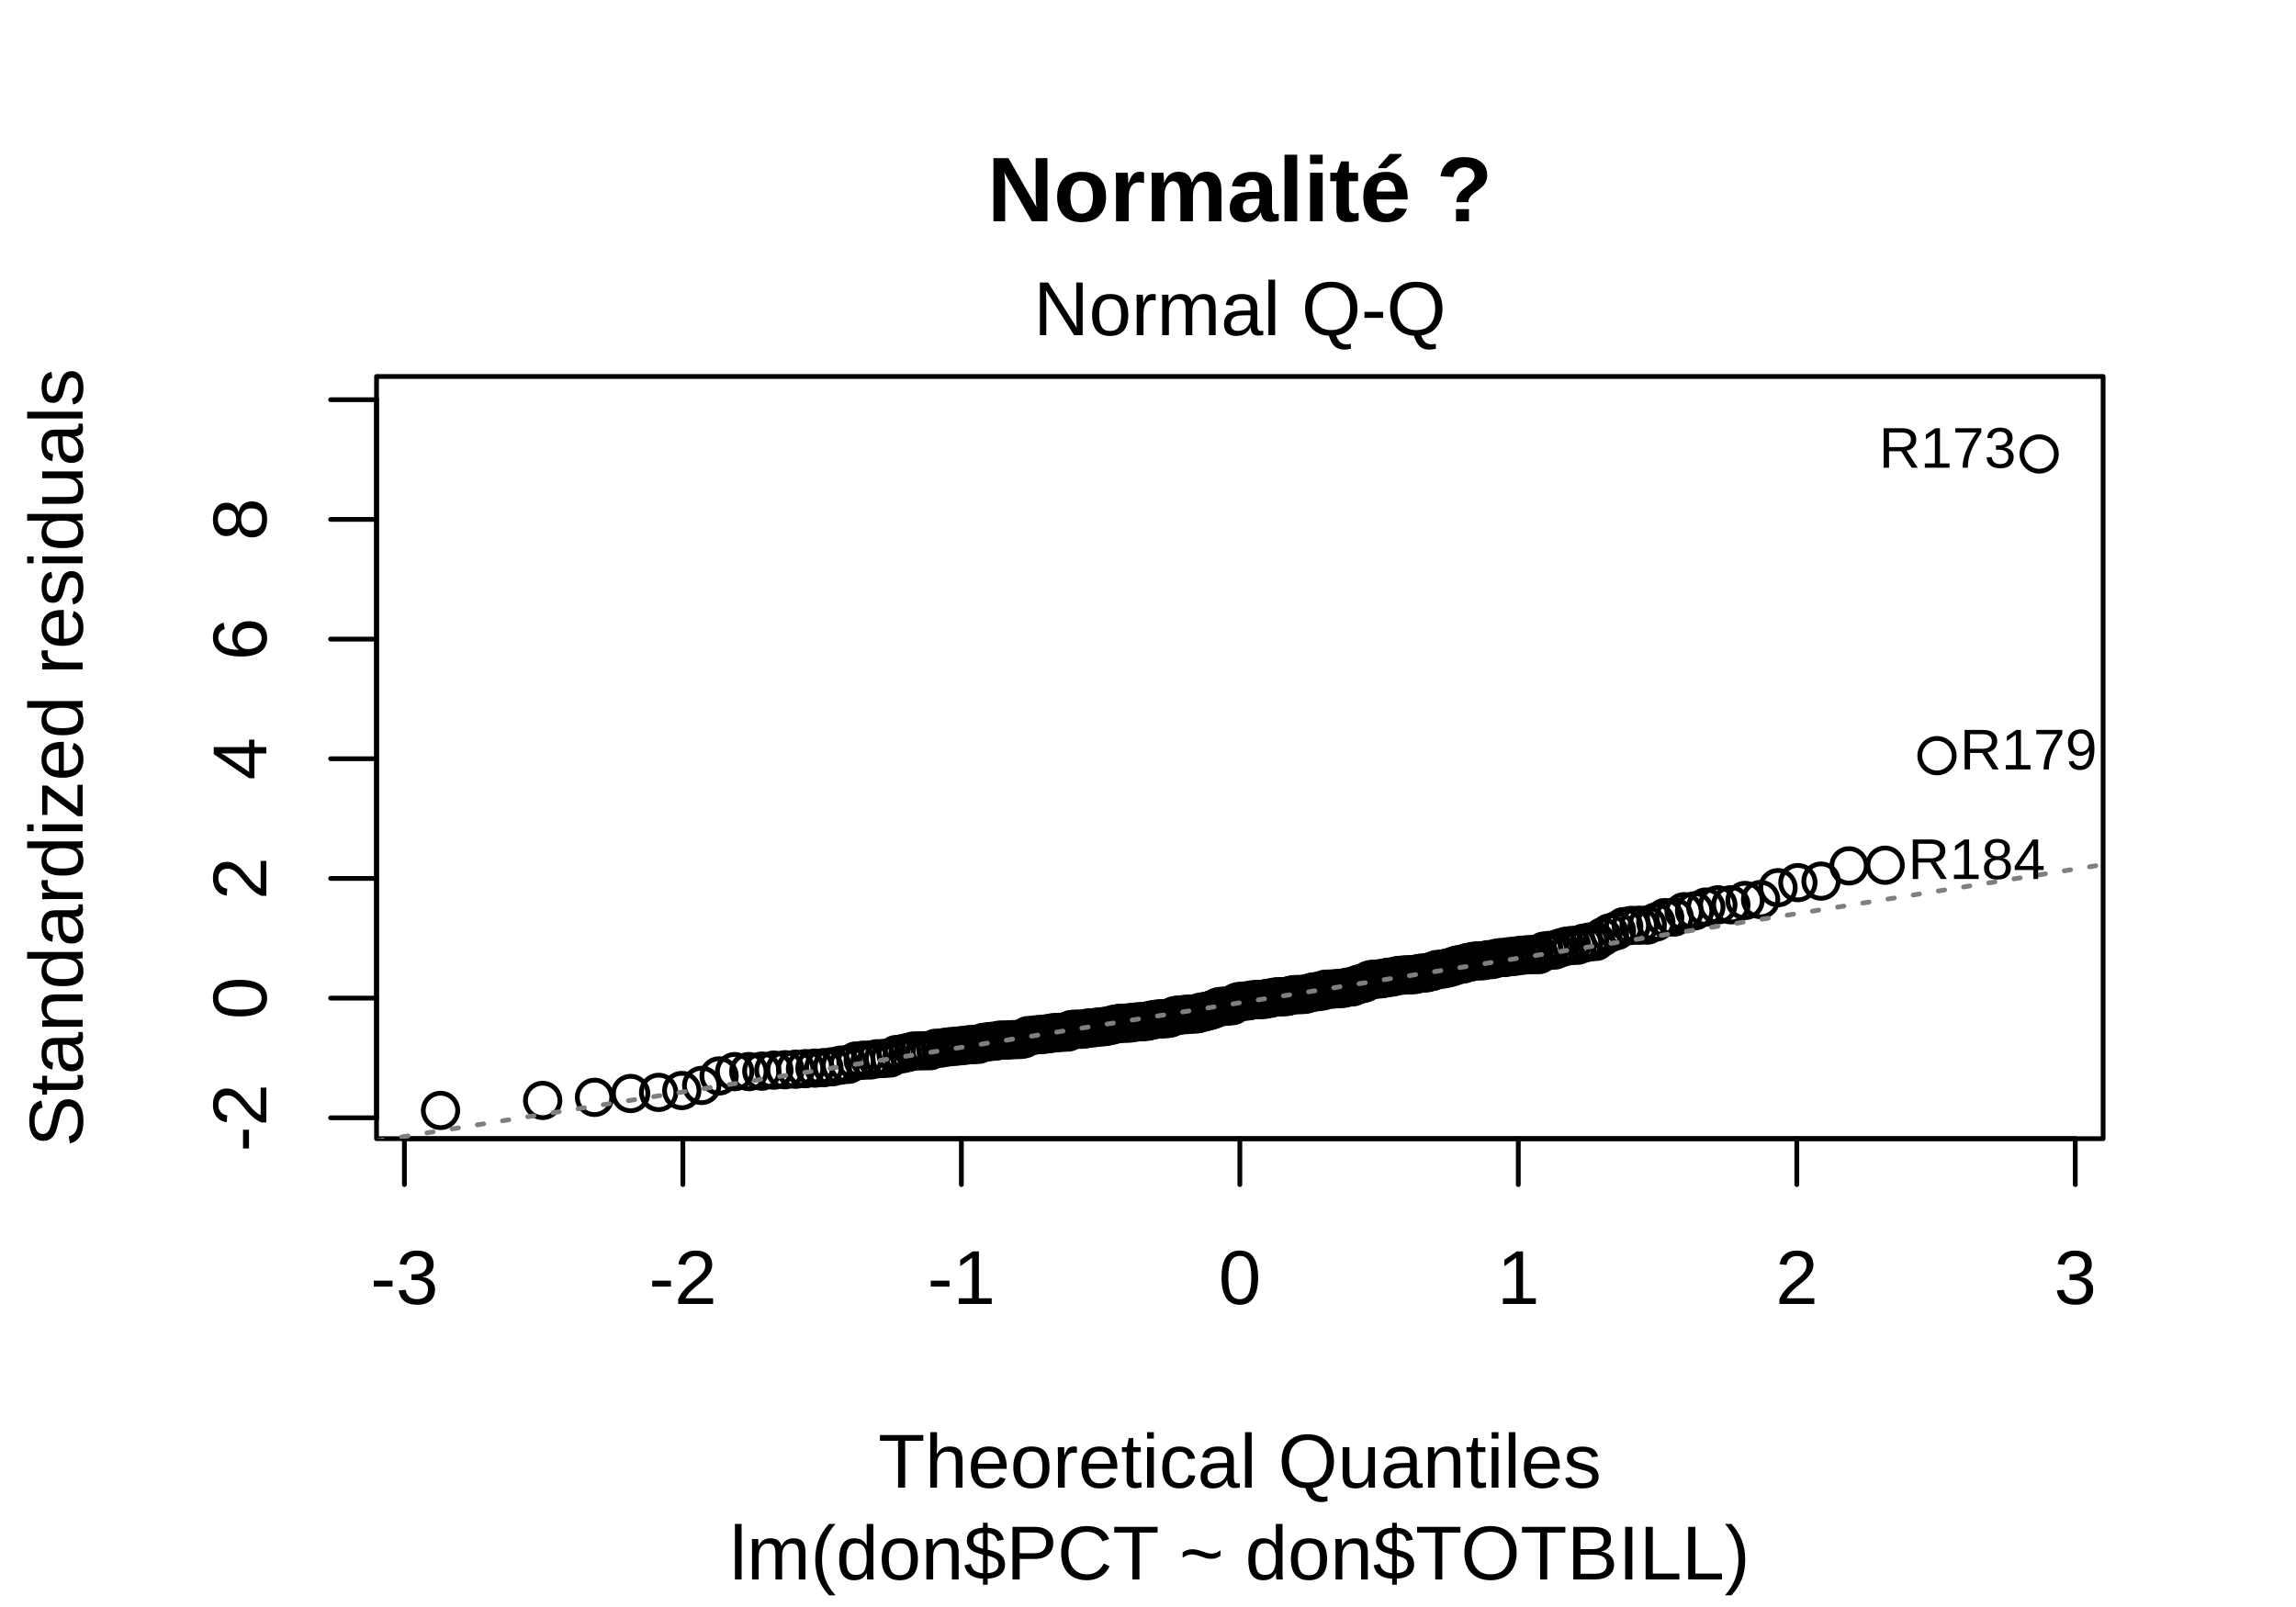
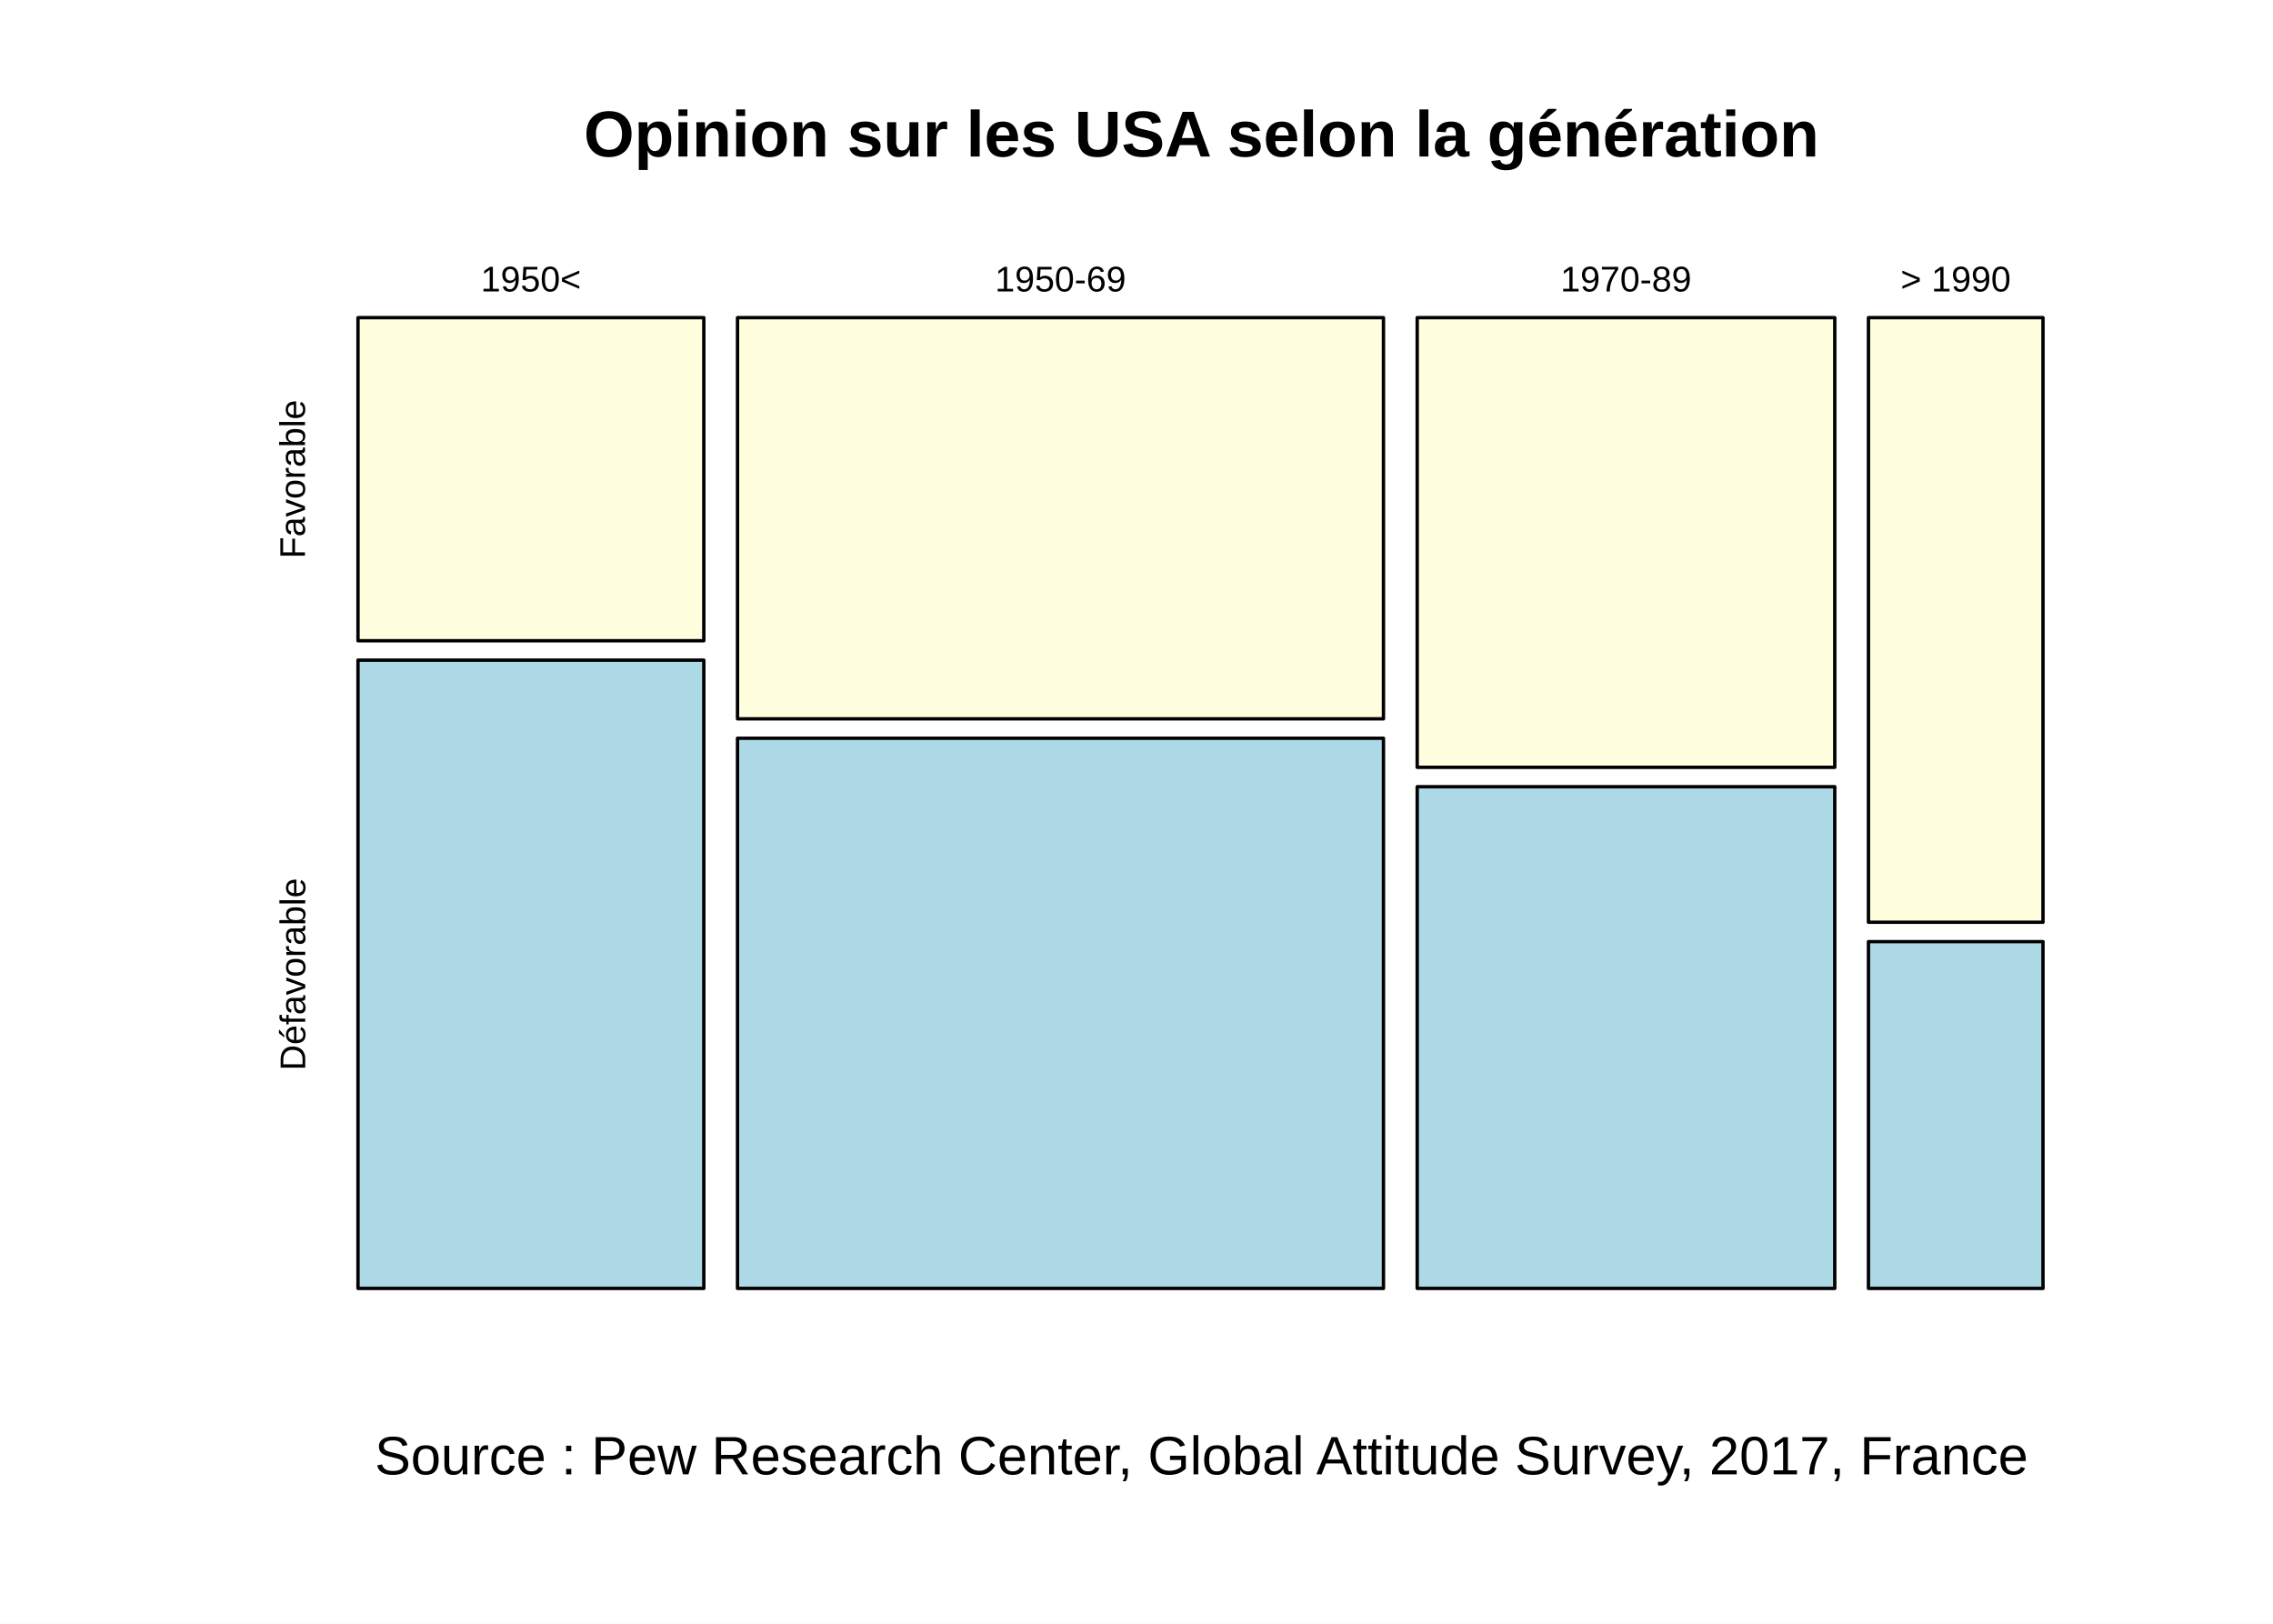
- <svg xmlns="http://www.w3.org/2000/svg" class="svglite" width="360.00pt" height="252.00pt" viewBox="0 0 360.00 252.00">
+ <svg xmlns="http://www.w3.org/2000/svg" class="svglite" width="504.00pt" height="360.00pt" viewBox="0 0 504.00 360.00">
  <defs>
    <style type="text/css">
    .svglite line, .svglite polyline, .svglite polygon, .svglite path, .svglite rect, .svglite circle {
      fill: none;
      stroke: #000000;
      stroke-linecap: round;
      stroke-linejoin: round;
      stroke-miterlimit: 10.00;
    }
  </style>
  </defs>
  <rect width="100%" height="100%" style="stroke: none; fill: #FFFFFF;" />
  <defs>
-     <clipPath id="cpMC4wMHwzNjAuMDB8MC4wMHwyNTIuMDA=">
-       <rect x="0.00" y="0.00" width="360.00" height="252.00" />
+     <clipPath id="cpMC4wMHw1MDQuMDB8MC4wMHwzNjAuMDA=">
+       <rect x="0.00" y="0.00" width="504.00" height="360.00" />
    </clipPath>
  </defs>
-   <g clip-path="url(#cpMC4wMHwzNjAuMDB8MC4wMHwyNTIuMDA=)">
- </g>
+   <g clip-path="url(#cpMC4wMHw1MDQuMDB8MC4wMHwzNjAuMDA=)">
+     <text x="266.40" y="34.70" text-anchor="middle" style="font-size: 14.40px; font-weight: bold; font-family: Arial;" textLength="274.28px" lengthAdjust="spacingAndGlyphs">Opinion sur les USA selon la génération</text>
+     <text x="266.40" y="326.88" text-anchor="middle" style="font-size: 12.00px; font-family: Arial;" textLength="368.86px" lengthAdjust="spacingAndGlyphs">Source : Pew Research Center, Global Attitude Survey, 2017, France</text>
+     <text x="117.72" y="64.62" text-anchor="middle" style="font-size: 7.92px; font-family: Arial;" textLength="26.60px" lengthAdjust="spacingAndGlyphs"> 1950&lt; </text>
+     <text x="235.15" y="64.62" text-anchor="middle" style="font-size: 7.92px; font-family: Arial;" textLength="29.03px" lengthAdjust="spacingAndGlyphs">1950-69</text>
+     <text x="360.53" y="64.62" text-anchor="middle" style="font-size: 7.92px; font-family: Arial;" textLength="29.03px" lengthAdjust="spacingAndGlyphs">1970-89</text>
+     <text x="433.65" y="64.62" text-anchor="middle" style="font-size: 7.92px; font-family: Arial;" textLength="24.41px" lengthAdjust="spacingAndGlyphs">&gt; 1990</text>
+     <text transform="translate(67.62,106.24) rotate(-90)" text-anchor="middle" style="font-size: 7.92px; font-family: Arial;" textLength="35.17px" lengthAdjust="spacingAndGlyphs">Favorable</text>
+     <text transform="translate(67.68,216.01) rotate(-90)" text-anchor="middle" style="font-size: 7.92px; font-family: Arial;" textLength="42.65px" lengthAdjust="spacingAndGlyphs">Défavorable</text>
+   </g>
  <defs>
-     <clipPath id="cpNTkuMDR8MzI5Ljc2fDU5LjA0fDE3OC41Ng==">
-       <rect x="59.04" y="59.04" width="270.72" height="119.52" />
+     <clipPath id="cpNTkuMDR8NDczLjc2fDU5LjA0fDI4Ni41Ng==">
+       <rect x="59.04" y="59.04" width="414.72" height="227.52" />
    </clipPath>
  </defs>
-   <g clip-path="url(#cpNTkuMDR8MzI5Ljc2fDU5LjA0fDE3OC41Ng==)">
-     <circle cx="69.07" cy="174.13" r="2.70" style="stroke-width: 0.75;" />
-     <circle cx="179.54" cy="160.15" r="2.70" style="stroke-width: 0.75;" />
-     <circle cx="208.31" cy="155.11" r="2.70" style="stroke-width: 0.75;" />
-     <circle cx="189.68" cy="158.47" r="2.70" style="stroke-width: 0.75;" />
-     <circle cx="195.07" cy="156.98" r="2.70" style="stroke-width: 0.75;" />
-     <circle cx="234.65" cy="150.27" r="2.70" style="stroke-width: 0.75;" />
-     <circle cx="240.51" cy="149.69" r="2.70" style="stroke-width: 0.75;" />
-     <circle cx="171.66" cy="161.14" r="2.70" style="stroke-width: 0.75;" />
-     <circle cx="155.50" cy="163.30" r="2.70" style="stroke-width: 0.75;" />
-     <circle cx="243.77" cy="148.98" r="2.70" style="stroke-width: 0.75;" />
-     <circle cx="184.68" cy="159.20" r="2.70" style="stroke-width: 0.75;" />
-     <circle cx="214.61" cy="153.73" r="2.70" style="stroke-width: 0.75;" />
-     <circle cx="121.34" cy="167.81" r="2.70" style="stroke-width: 0.75;" />
-     <circle cx="198.22" cy="156.71" r="2.70" style="stroke-width: 0.75;" />
-     <circle cx="228.22" cy="151.40" r="2.70" style="stroke-width: 0.75;" />
-     <circle cx="224.13" cy="152.43" r="2.70" style="stroke-width: 0.75;" />
-     <circle cx="180.49" cy="159.97" r="2.70" style="stroke-width: 0.75;" />
-     <circle cx="251.29" cy="146.91" r="2.70" style="stroke-width: 0.75;" />
-     <circle cx="235.35" cy="150.16" r="2.70" style="stroke-width: 0.75;" />
-     <circle cx="203.66" cy="155.96" r="2.70" style="stroke-width: 0.75;" />
-     <circle cx="252.35" cy="146.31" r="2.70" style="stroke-width: 0.75;" />
-     <circle cx="176.17" cy="160.45" r="2.70" style="stroke-width: 0.75;" />
-     <circle cx="170.62" cy="161.21" r="2.70" style="stroke-width: 0.75;" />
-     <circle cx="262.50" cy="143.80" r="2.70" style="stroke-width: 0.75;" />
-     <circle cx="198.67" cy="156.56" r="2.70" style="stroke-width: 0.75;" />
-     <circle cx="164.67" cy="162.07" r="2.70" style="stroke-width: 0.75;" />
-     <circle cx="174.19" cy="160.79" r="2.70" style="stroke-width: 0.75;" />
-     <circle cx="182.36" cy="159.74" r="2.70" style="stroke-width: 0.75;" />
-     <circle cx="241.30" cy="149.69" r="2.70" style="stroke-width: 0.75;" />
-     <circle cx="191.03" cy="157.90" r="2.70" style="stroke-width: 0.75;" />
-     <circle cx="166.34" cy="161.88" r="2.70" style="stroke-width: 0.75;" />
-     <circle cx="172.17" cy="161.07" r="2.70" style="stroke-width: 0.75;" />
-     <circle cx="225.27" cy="152.04" r="2.70" style="stroke-width: 0.75;" />
-     <circle cx="157.46" cy="163.10" r="2.70" style="stroke-width: 0.75;" />
-     <circle cx="216.12" cy="153.51" r="2.70" style="stroke-width: 0.75;" />
-     <circle cx="197.77" cy="156.72" r="2.70" style="stroke-width: 0.75;" />
-     <circle cx="149.83" cy="164.07" r="2.70" style="stroke-width: 0.75;" />
-     <circle cx="213.62" cy="154.25" r="2.70" style="stroke-width: 0.75;" />
-     <circle cx="159.35" cy="163.01" r="2.70" style="stroke-width: 0.75;" />
-     <circle cx="224.70" cy="152.30" r="2.70" style="stroke-width: 0.75;" />
-     <circle cx="169.58" cy="161.40" r="2.70" style="stroke-width: 0.75;" />
-     <circle cx="180.96" cy="159.90" r="2.70" style="stroke-width: 0.75;" />
-     <circle cx="242.10" cy="149.14" r="2.70" style="stroke-width: 0.75;" />
-     <circle cx="147.50" cy="164.36" r="2.70" style="stroke-width: 0.75;" />
-     <circle cx="244.63" cy="148.65" r="2.70" style="stroke-width: 0.75;" />
-     <circle cx="199.12" cy="156.56" r="2.70" style="stroke-width: 0.75;" />
-     <circle cx="255.77" cy="145.12" r="2.70" style="stroke-width: 0.75;" />
-     <circle cx="249.25" cy="147.72" r="2.70" style="stroke-width: 0.75;" />
-     <circle cx="123.10" cy="167.75" r="2.70" style="stroke-width: 0.75;" />
-     <circle cx="201.38" cy="156.28" r="2.70" style="stroke-width: 0.75;" />
-     <circle cx="219.22" cy="152.97" r="2.70" style="stroke-width: 0.75;" />
-     <circle cx="257.00" cy="145.09" r="2.70" style="stroke-width: 0.75;" />
-     <circle cx="222.46" cy="152.66" r="2.70" style="stroke-width: 0.75;" />
-     <circle cx="173.69" cy="160.89" r="2.70" style="stroke-width: 0.75;" />
-     <circle cx="220.82" cy="152.86" r="2.70" style="stroke-width: 0.75;" />
-     <circle cx="216.63" cy="153.48" r="2.70" style="stroke-width: 0.75;" />
-     <circle cx="158.73" cy="163.03" r="2.70" style="stroke-width: 0.75;" />
-     <circle cx="106.90" cy="171.01" r="2.70" style="stroke-width: 0.75;" />
-     <circle cx="175.68" cy="160.46" r="2.70" style="stroke-width: 0.75;" />
-     <circle cx="242.93" cy="149.04" r="2.70" style="stroke-width: 0.75;" />
-     <circle cx="197.32" cy="156.75" r="2.70" style="stroke-width: 0.75;" />
-     <circle cx="168.51" cy="161.40" r="2.70" style="stroke-width: 0.75;" />
-     <circle cx="196.87" cy="156.76" r="2.70" style="stroke-width: 0.75;" />
-     <circle cx="238.97" cy="149.77" r="2.70" style="stroke-width: 0.75;" />
-     <circle cx="186.05" cy="159.10" r="2.70" style="stroke-width: 0.75;" />
-     <circle cx="194.62" cy="157.05" r="2.70" style="stroke-width: 0.75;" />
-     <circle cx="183.75" cy="159.52" r="2.70" style="stroke-width: 0.75;" />
-     <circle cx="289.92" cy="135.78" r="2.70" style="stroke-width: 0.75;" />
-     <circle cx="134.21" cy="166.38" r="2.70" style="stroke-width: 0.75;" />
-     <circle cx="166.89" cy="161.85" r="2.70" style="stroke-width: 0.75;" />
-     <circle cx="187.87" cy="158.96" r="2.70" style="stroke-width: 0.75;" />
-     <circle cx="208.79" cy="155.11" r="2.70" style="stroke-width: 0.75;" />
-     <circle cx="172.68" cy="161.01" r="2.70" style="stroke-width: 0.75;" />
-     <circle cx="245.51" cy="148.39" r="2.70" style="stroke-width: 0.75;" />
-     <circle cx="177.62" cy="160.31" r="2.70" style="stroke-width: 0.75;" />
-     <circle cx="133.03" cy="166.90" r="2.70" style="stroke-width: 0.75;" />
-     <circle cx="206.90" cy="155.42" r="2.70" style="stroke-width: 0.75;" />
-     <circle cx="204.12" cy="155.95" r="2.70" style="stroke-width: 0.75;" />
-     <circle cx="180.01" cy="160.13" r="2.70" style="stroke-width: 0.75;" />
-     <circle cx="190.58" cy="158.13" r="2.70" style="stroke-width: 0.75;" />
-     <circle cx="192.83" cy="157.71" r="2.70" style="stroke-width: 0.75;" />
-     <circle cx="232.64" cy="150.64" r="2.70" style="stroke-width: 0.75;" />
-     <circle cx="196.42" cy="156.79" r="2.70" style="stroke-width: 0.75;" />
-     <circle cx="220.29" cy="152.89" r="2.70" style="stroke-width: 0.75;" />
-     <circle cx="154.15" cy="163.48" r="2.70" style="stroke-width: 0.75;" />
-     <circle cx="221.91" cy="152.81" r="2.70" style="stroke-width: 0.75;" />
-     <circle cx="178.11" cy="160.28" r="2.70" style="stroke-width: 0.75;" />
-     <circle cx="250.25" cy="147.62" r="2.70" style="stroke-width: 0.75;" />
-     <circle cx="267.46" cy="142.24" r="2.70" style="stroke-width: 0.75;" />
-     <circle cx="185.59" cy="159.10" r="2.70" style="stroke-width: 0.75;" />
-     <circle cx="161.18" cy="162.40" r="2.70" style="stroke-width: 0.75;" />
-     <circle cx="200.02" cy="156.34" r="2.70" style="stroke-width: 0.75;" />
-     <circle cx="182.83" cy="159.72" r="2.70" style="stroke-width: 0.75;" />
-     <circle cx="276.05" cy="141.06" r="2.70" style="stroke-width: 0.75;" />
-     <circle cx="190.13" cy="158.32" r="2.70" style="stroke-width: 0.75;" />
-     <circle cx="205.05" cy="155.81" r="2.70" style="stroke-width: 0.75;" />
-     <circle cx="202.75" cy="155.99" r="2.70" style="stroke-width: 0.75;" />
-     <circle cx="140.52" cy="165.37" r="2.70" style="stroke-width: 0.75;" />
-     <circle cx="187.42" cy="159.00" r="2.70" style="stroke-width: 0.75;" />
-     <circle cx="139.55" cy="165.91" r="2.70" style="stroke-width: 0.75;" />
-     <circle cx="236.76" cy="150.00" r="2.70" style="stroke-width: 0.75;" />
-     <circle cx="223.01" cy="152.59" r="2.70" style="stroke-width: 0.75;" />
-     <circle cx="146.70" cy="164.39" r="2.70" style="stroke-width: 0.75;" />
-     <circle cx="199.57" cy="156.43" r="2.70" style="stroke-width: 0.75;" />
-     <circle cx="233.30" cy="150.50" r="2.70" style="stroke-width: 0.75;" />
-     <circle cx="131.80" cy="167.03" r="2.70" style="stroke-width: 0.75;" />
-     <circle cx="236.05" cy="150.15" r="2.70" style="stroke-width: 0.75;" />
-     <circle cx="219.75" cy="152.93" r="2.70" style="stroke-width: 0.75;" />
-     <circle cx="239.73" cy="149.70" r="2.70" style="stroke-width: 0.75;" />
-     <circle cx="278.78" cy="139.20" r="2.70" style="stroke-width: 0.75;" />
-     <circle cx="237.48" cy="149.97" r="2.70" style="stroke-width: 0.75;" />
-     <circle cx="142.39" cy="165.04" r="2.70" style="stroke-width: 0.75;" />
-     <circle cx="188.33" cy="158.70" r="2.70" style="stroke-width: 0.75;" />
-     <circle cx="152.04" cy="163.81" r="2.70" style="stroke-width: 0.75;" />
-     <circle cx="207.84" cy="155.12" r="2.70" style="stroke-width: 0.75;" />
-     <circle cx="231.34" cy="150.70" r="2.70" style="stroke-width: 0.75;" />
-     <circle cx="228.83" cy="151.25" r="2.70" style="stroke-width: 0.75;" />
-     <circle cx="156.16" cy="163.26" r="2.70" style="stroke-width: 0.75;" />
-     <circle cx="165.23" cy="161.93" r="2.70" style="stroke-width: 0.75;" />
-     <circle cx="170.10" cy="161.35" r="2.70" style="stroke-width: 0.75;" />
-     <circle cx="215.11" cy="153.58" r="2.70" style="stroke-width: 0.75;" />
-     <circle cx="145.87" cy="164.76" r="2.70" style="stroke-width: 0.75;" />
-     <circle cx="201.84" cy="156.24" r="2.70" style="stroke-width: 0.75;" />
-     <circle cx="153.45" cy="163.76" r="2.70" style="stroke-width: 0.75;" />
-     <circle cx="223.57" cy="152.57" r="2.70" style="stroke-width: 0.75;" />
-     <circle cx="203.21" cy="155.96" r="2.70" style="stroke-width: 0.75;" />
-     <circle cx="188.78" cy="158.69" r="2.70" style="stroke-width: 0.75;" />
-     <circle cx="162.36" cy="162.29" r="2.70" style="stroke-width: 0.75;" />
-     <circle cx="193.73" cy="157.27" r="2.70" style="stroke-width: 0.75;" />
-     <circle cx="137.51" cy="166.03" r="2.70" style="stroke-width: 0.75;" />
-     <circle cx="110.02" cy="170.21" r="2.70" style="stroke-width: 0.75;" />
-     <circle cx="181.90" cy="159.79" r="2.70" style="stroke-width: 0.75;" />
-     <circle cx="149.07" cy="164.13" r="2.70" style="stroke-width: 0.75;" />
-     <circle cx="186.96" cy="159.00" r="2.70" style="stroke-width: 0.75;" />
-     <circle cx="213.12" cy="154.29" r="2.70" style="stroke-width: 0.75;" />
-     <circle cx="158.10" cy="163.09" r="2.70" style="stroke-width: 0.75;" />
-     <circle cx="212.15" cy="154.74" r="2.70" style="stroke-width: 0.75;" />
-     <circle cx="167.44" cy="161.84" r="2.70" style="stroke-width: 0.75;" />
-     <circle cx="152.75" cy="163.80" r="2.70" style="stroke-width: 0.75;" />
-     <circle cx="229.45" cy="151.16" r="2.70" style="stroke-width: 0.75;" />
-     <circle cx="230.07" cy="150.94" r="2.70" style="stroke-width: 0.75;" />
-     <circle cx="254.59" cy="145.31" r="2.70" style="stroke-width: 0.75;" />
-     <circle cx="211.18" cy="154.81" r="2.70" style="stroke-width: 0.75;" />
-     <circle cx="238.22" cy="149.83" r="2.70" style="stroke-width: 0.75;" />
-     <circle cx="171.14" cy="161.19" r="2.70" style="stroke-width: 0.75;" />
-     <circle cx="192.38" cy="157.78" r="2.70" style="stroke-width: 0.75;" />
-     <circle cx="103.27" cy="171.30" r="2.70" style="stroke-width: 0.75;" />
-     <circle cx="154.83" cy="163.37" r="2.70" style="stroke-width: 0.75;" />
-     <circle cx="193.28" cy="157.69" r="2.70" style="stroke-width: 0.75;" />
-     <circle cx="261.02" cy="143.90" r="2.70" style="stroke-width: 0.75;" />
-     <circle cx="204.58" cy="155.93" r="2.70" style="stroke-width: 0.75;" />
-     <circle cx="176.65" cy="160.43" r="2.70" style="stroke-width: 0.75;" />
-     <circle cx="191.48" cy="157.81" r="2.70" style="stroke-width: 0.75;" />
-     <circle cx="124.75" cy="167.67" r="2.70" style="stroke-width: 0.75;" />
-     <circle cx="135.35" cy="166.26" r="2.70" style="stroke-width: 0.75;" />
-     <circle cx="230.70" cy="150.83" r="2.70" style="stroke-width: 0.75;" />
-     <circle cx="209.74" cy="155.03" r="2.70" style="stroke-width: 0.75;" />
-     <circle cx="200.93" cy="156.30" r="2.70" style="stroke-width: 0.75;" />
-     <circle cx="217.14" cy="153.37" r="2.70" style="stroke-width: 0.75;" />
-     <circle cx="148.29" cy="164.22" r="2.70" style="stroke-width: 0.75;" />
-     <circle cx="205.97" cy="155.54" r="2.70" style="stroke-width: 0.75;" />
-     <circle cx="218.18" cy="153.23" r="2.70" style="stroke-width: 0.75;" />
-     <circle cx="150.58" cy="163.99" r="2.70" style="stroke-width: 0.75;" />
-     <circle cx="169.05" cy="161.40" r="2.70" style="stroke-width: 0.75;" />
-     <circle cx="205.51" cy="155.66" r="2.70" style="stroke-width: 0.75;" />
-     <circle cx="191.93" cy="157.81" r="2.70" style="stroke-width: 0.75;" />
-     <circle cx="144.17" cy="164.79" r="2.70" style="stroke-width: 0.75;" />
-     <circle cx="209.26" cy="155.07" r="2.70" style="stroke-width: 0.75;" />
-     <circle cx="167.98" cy="161.45" r="2.70" style="stroke-width: 0.75;" />
-     <circle cx="206.44" cy="155.52" r="2.70" style="stroke-width: 0.75;" />
-     <circle cx="281.90" cy="138.41" r="2.70" style="stroke-width: 0.75;" />
-     <circle cx="227.62" cy="151.64" r="2.70" style="stroke-width: 0.75;" />
-     <circle cx="319.73" cy="71.19" r="2.70" style="stroke-width: 0.75;" />
-     <circle cx="165.79" cy="161.92" r="2.70" style="stroke-width: 0.75;" />
-     <circle cx="258.28" cy="145.07" r="2.70" style="stroke-width: 0.75;" />
-     <circle cx="161.77" cy="162.39" r="2.70" style="stroke-width: 0.75;" />
-     <circle cx="141.47" cy="165.24" r="2.70" style="stroke-width: 0.75;" />
-     <circle cx="162.95" cy="162.24" r="2.70" style="stroke-width: 0.75;" />
-     <circle cx="303.71" cy="118.50" r="2.70" style="stroke-width: 0.75;" />
-     <circle cx="177.14" cy="160.43" r="2.70" style="stroke-width: 0.75;" />
-     <circle cx="181.43" cy="159.81" r="2.70" style="stroke-width: 0.75;" />
-     <circle cx="271.39" cy="141.88" r="2.70" style="stroke-width: 0.75;" />
-     <circle cx="175.18" cy="160.55" r="2.70" style="stroke-width: 0.75;" />
-     <circle cx="295.58" cy="135.68" r="2.70" style="stroke-width: 0.75;" />
-     <circle cx="160.58" cy="162.89" r="2.70" style="stroke-width: 0.75;" />
-     <circle cx="264.05" cy="142.97" r="2.70" style="stroke-width: 0.75;" />
-     <circle cx="210.21" cy="155.01" r="2.70" style="stroke-width: 0.75;" />
-     <circle cx="117.41" cy="168.04" r="2.70" style="stroke-width: 0.75;" />
-     <circle cx="226.44" cy="151.91" r="2.70" style="stroke-width: 0.75;" />
-     <circle cx="217.66" cy="153.24" r="2.70" style="stroke-width: 0.75;" />
-     <circle cx="112.75" cy="168.72" r="2.70" style="stroke-width: 0.75;" />
-     <circle cx="247.33" cy="148.23" r="2.70" style="stroke-width: 0.75;" />
-     <circle cx="143.29" cy="164.81" r="2.70" style="stroke-width: 0.75;" />
-     <circle cx="156.81" cy="163.10" r="2.70" style="stroke-width: 0.75;" />
-     <circle cx="259.62" cy="144.59" r="2.70" style="stroke-width: 0.75;" />
-     <circle cx="200.47" cy="156.31" r="2.70" style="stroke-width: 0.75;" />
-     <circle cx="211.66" cy="154.77" r="2.70" style="stroke-width: 0.75;" />
-     <circle cx="210.69" cy="154.97" r="2.70" style="stroke-width: 0.75;" />
-     <circle cx="178.59" cy="160.23" r="2.70" style="stroke-width: 0.75;" />
-     <circle cx="173.18" cy="160.99" r="2.70" style="stroke-width: 0.75;" />
-     <circle cx="246.41" cy="148.27" r="2.70" style="stroke-width: 0.75;" />
-     <circle cx="183.29" cy="159.69" r="2.70" style="stroke-width: 0.75;" />
-     <circle cx="179.06" cy="160.23" r="2.70" style="stroke-width: 0.75;" />
-     <circle cx="185.14" cy="159.17" r="2.70" style="stroke-width: 0.75;" />
-     <circle cx="231.99" cy="150.68" r="2.70" style="stroke-width: 0.75;" />
-     <circle cx="225.85" cy="152.01" r="2.70" style="stroke-width: 0.75;" />
-     <circle cx="184.22" cy="159.26" r="2.70" style="stroke-width: 0.75;" />
-     <circle cx="159.97" cy="163.00" r="2.70" style="stroke-width: 0.75;" />
-     <circle cx="129.18" cy="167.42" r="2.70" style="stroke-width: 0.75;" />
-     <circle cx="195.97" cy="156.90" r="2.70" style="stroke-width: 0.75;" />
-     <circle cx="115.19" cy="168.05" r="2.70" style="stroke-width: 0.75;" />
-     <circle cx="248.28" cy="147.91" r="2.70" style="stroke-width: 0.75;" />
-     <circle cx="273.61" cy="141.21" r="2.70" style="stroke-width: 0.75;" />
-     <circle cx="212.63" cy="154.48" r="2.70" style="stroke-width: 0.75;" />
-     <circle cx="269.35" cy="141.89" r="2.70" style="stroke-width: 0.75;" />
-     <circle cx="98.88" cy="171.48" r="2.70" style="stroke-width: 0.75;" />
-     <circle cx="163.53" cy="162.21" r="2.70" style="stroke-width: 0.75;" />
-     <circle cx="145.03" cy="164.77" r="2.70" style="stroke-width: 0.75;" />
-     <circle cx="195.52" cy="156.97" r="2.70" style="stroke-width: 0.75;" />
-     <circle cx="164.10" cy="162.12" r="2.70" style="stroke-width: 0.75;" />
-     <circle cx="202.29" cy="156.13" r="2.70" style="stroke-width: 0.75;" />
-     <circle cx="265.70" cy="142.83" r="2.70" style="stroke-width: 0.75;" />
-     <circle cx="233.97" cy="150.47" r="2.70" style="stroke-width: 0.75;" />
-     <circle cx="215.62" cy="153.56" r="2.70" style="stroke-width: 0.75;" />
-     <circle cx="138.55" cy="165.98" r="2.70" style="stroke-width: 0.75;" />
-     <circle cx="186.51" cy="159.02" r="2.70" style="stroke-width: 0.75;" />
-     <circle cx="214.11" cy="154.08" r="2.70" style="stroke-width: 0.75;" />
-     <circle cx="189.23" cy="158.57" r="2.70" style="stroke-width: 0.75;" />
-     <circle cx="227.03" cy="151.79" r="2.70" style="stroke-width: 0.75;" />
-     <circle cx="174.69" cy="160.63" r="2.70" style="stroke-width: 0.75;" />
-     <circle cx="126.30" cy="167.58" r="2.70" style="stroke-width: 0.75;" />
-     <circle cx="218.70" cy="153.11" r="2.70" style="stroke-width: 0.75;" />
-     <circle cx="285.53" cy="138.17" r="2.70" style="stroke-width: 0.75;" />
-     <circle cx="151.32" cy="163.92" r="2.70" style="stroke-width: 0.75;" />
-     <circle cx="221.36" cy="152.85" r="2.70" style="stroke-width: 0.75;" />
-     <circle cx="136.45" cy="166.22" r="2.70" style="stroke-width: 0.75;" />
-     <circle cx="85.09" cy="172.56" r="2.70" style="stroke-width: 0.75;" />
-     <circle cx="93.22" cy="172.08" r="2.70" style="stroke-width: 0.75;" />
-     <circle cx="207.37" cy="155.40" r="2.70" style="stroke-width: 0.75;" />
-     <circle cx="253.45" cy="145.95" r="2.70" style="stroke-width: 0.75;" />
-     <circle cx="119.45" cy="167.97" r="2.70" style="stroke-width: 0.75;" />
-     <circle cx="130.52" cy="167.28" r="2.70" style="stroke-width: 0.75;" />
-     <circle cx="127.78" cy="167.49" r="2.70" style="stroke-width: 0.75;" />
-     <circle cx="194.18" cy="157.07" r="2.70" style="stroke-width: 0.75;" />
-   </g>
-   <g clip-path="url(#cpMC4wMHwzNjAuMDB8MC4wMHwyNTIuMDA=)">
-     <line x1="63.41" y1="178.56" x2="325.39" y2="178.56" style="stroke-width: 0.75;" />
-     <line x1="63.41" y1="178.56" x2="63.41" y2="185.76" style="stroke-width: 0.75;" />
-     <line x1="107.07" y1="178.56" x2="107.07" y2="185.76" style="stroke-width: 0.75;" />
-     <line x1="150.74" y1="178.56" x2="150.74" y2="185.76" style="stroke-width: 0.75;" />
-     <line x1="194.40" y1="178.56" x2="194.40" y2="185.76" style="stroke-width: 0.75;" />
-     <line x1="238.06" y1="178.56" x2="238.06" y2="185.76" style="stroke-width: 0.75;" />
-     <line x1="281.73" y1="178.56" x2="281.73" y2="185.76" style="stroke-width: 0.75;" />
-     <line x1="325.39" y1="178.56" x2="325.39" y2="185.76" style="stroke-width: 0.75;" />
-     <text x="63.41" y="204.48" text-anchor="middle" style="font-size: 12.00px; font-family: Arial;" textLength="10.67px" lengthAdjust="spacingAndGlyphs">-3</text>
-     <text x="107.07" y="204.48" text-anchor="middle" style="font-size: 12.00px; font-family: Arial;" textLength="10.67px" lengthAdjust="spacingAndGlyphs">-2</text>
-     <text x="150.74" y="204.48" text-anchor="middle" style="font-size: 12.00px; font-family: Arial;" textLength="10.67px" lengthAdjust="spacingAndGlyphs">-1</text>
-     <text x="194.40" y="204.48" text-anchor="middle" style="font-size: 12.00px; font-family: Arial;" textLength="6.67px" lengthAdjust="spacingAndGlyphs">0</text>
-     <text x="238.06" y="204.48" text-anchor="middle" style="font-size: 12.00px; font-family: Arial;" textLength="6.67px" lengthAdjust="spacingAndGlyphs">1</text>
-     <text x="281.73" y="204.48" text-anchor="middle" style="font-size: 12.00px; font-family: Arial;" textLength="6.67px" lengthAdjust="spacingAndGlyphs">2</text>
-     <text x="325.39" y="204.48" text-anchor="middle" style="font-size: 12.00px; font-family: Arial;" textLength="6.67px" lengthAdjust="spacingAndGlyphs">3</text>
-     <line x1="59.04" y1="175.29" x2="59.04" y2="62.68" style="stroke-width: 0.75;" />
-     <line x1="59.04" y1="175.29" x2="51.84" y2="175.29" style="stroke-width: 0.75;" />
-     <line x1="59.04" y1="156.52" x2="51.84" y2="156.52" style="stroke-width: 0.75;" />
-     <line x1="59.04" y1="137.75" x2="51.84" y2="137.75" style="stroke-width: 0.75;" />
-     <line x1="59.04" y1="118.98" x2="51.84" y2="118.98" style="stroke-width: 0.75;" />
-     <line x1="59.04" y1="100.22" x2="51.84" y2="100.22" style="stroke-width: 0.75;" />
-     <line x1="59.04" y1="81.45" x2="51.84" y2="81.45" style="stroke-width: 0.75;" />
-     <line x1="59.04" y1="62.68" x2="51.84" y2="62.68" style="stroke-width: 0.75;" />
-     <text transform="translate(41.76,175.29) rotate(-90)" text-anchor="middle" style="font-size: 12.00px; font-family: Arial;" textLength="10.67px" lengthAdjust="spacingAndGlyphs">-2</text>
-     <text transform="translate(41.76,156.52) rotate(-90)" text-anchor="middle" style="font-size: 12.00px; font-family: Arial;" textLength="6.67px" lengthAdjust="spacingAndGlyphs">0</text>
-     <text transform="translate(41.76,137.75) rotate(-90)" text-anchor="middle" style="font-size: 12.00px; font-family: Arial;" textLength="6.67px" lengthAdjust="spacingAndGlyphs">2</text>
-     <text transform="translate(41.76,118.98) rotate(-90)" text-anchor="middle" style="font-size: 12.00px; font-family: Arial;" textLength="6.67px" lengthAdjust="spacingAndGlyphs">4</text>
-     <text transform="translate(41.76,100.22) rotate(-90)" text-anchor="middle" style="font-size: 12.00px; font-family: Arial;" textLength="6.67px" lengthAdjust="spacingAndGlyphs">6</text>
-     <text transform="translate(41.76,81.45) rotate(-90)" text-anchor="middle" style="font-size: 12.00px; font-family: Arial;" textLength="6.67px" lengthAdjust="spacingAndGlyphs">8</text>
-     <polyline points="59.04,178.56 329.76,178.56 329.76,59.04 59.04,59.04 59.04,178.56 " style="stroke-width: 0.75;" />
-     <text x="194.40" y="34.70" text-anchor="middle" style="font-size: 14.40px; font-weight: bold; font-family: Arial;" textLength="79.16px" lengthAdjust="spacingAndGlyphs">Normalité ?</text>
-     <text x="194.40" y="233.28" text-anchor="middle" style="font-size: 12.00px; font-family: Arial;" textLength="113.38px" lengthAdjust="spacingAndGlyphs">Theoretical Quantiles</text>
-     <text transform="translate(12.96,118.80) rotate(-90)" text-anchor="middle" style="font-size: 12.00px; font-family: Arial;" textLength="122.07px" lengthAdjust="spacingAndGlyphs">Standardized residuals</text>
-   </g>
-   <g clip-path="url(#cpNTkuMDR8MzI5Ljc2fDU5LjA0fDE3OC41Ng==)">
-     <line x1="59.04" y1="178.92" x2="329.76" y2="135.58" style="stroke-width: 0.75; stroke: #7F7F7F; stroke-dasharray: 1.00,3.00;" />
-   </g>
-   <g clip-path="url(#cpMC4wMHwzNjAuMDB8MC4wMHwyNTIuMDA=)">
-     <text x="194.40" y="247.68" text-anchor="middle" style="font-size: 12.00px; font-family: Arial;" textLength="160.40px" lengthAdjust="spacingAndGlyphs">lm(don$PCT ~ don$TOTBILL)</text>
-     <text x="194.40" y="52.56" text-anchor="middle" style="font-size: 12.00px; font-family: Arial;" textLength="64.66px" lengthAdjust="spacingAndGlyphs">Normal Q-Q</text>
-     <text x="316.13" y="73.34" text-anchor="end" style="font-size: 9.00px; font-family: Arial;" textLength="21.51px" lengthAdjust="spacingAndGlyphs">R173</text>
-     <text x="307.31" y="120.65" style="font-size: 9.00px; font-family: Arial;" textLength="21.51px" lengthAdjust="spacingAndGlyphs">R179</text>
-     <text x="299.18" y="137.83" style="font-size: 9.00px; font-family: Arial;" textLength="21.51px" lengthAdjust="spacingAndGlyphs">R184</text>
+   <g clip-path="url(#cpNTkuMDR8NDczLjc2fDU5LjA0fDI4Ni41Ng==)">
+     <polygon points="79.38,142.06 156.06,142.06 156.06,70.43 79.38,70.43 " style="stroke-width: 0.75; fill: #FFFFE0;" />
+     <polygon points="79.38,285.65 156.06,285.65 156.06,146.36 79.38,146.36 " style="stroke-width: 0.75; fill: #ADD8E6;" />
+     <polygon points="163.53,159.37 306.76,159.37 306.76,70.43 163.53,70.43 " style="stroke-width: 0.75; fill: #FFFFE0;" />
+     <polygon points="163.53,285.65 306.76,285.65 306.76,163.68 163.53,163.68 " style="stroke-width: 0.75; fill: #ADD8E6;" />
+     <polygon points="314.24,170.12 406.83,170.12 406.83,70.43 314.24,70.43 " style="stroke-width: 0.75; fill: #FFFFE0;" />
+     <polygon points="314.24,285.65 406.83,285.65 406.83,174.42 314.24,174.42 " style="stroke-width: 0.75; fill: #ADD8E6;" />
+     <polygon points="414.30,204.47 453.00,204.47 453.00,70.43 414.30,70.43 " style="stroke-width: 0.75; fill: #FFFFE0;" />
+     <polygon points="414.30,285.65 453.00,285.65 453.00,208.77 414.30,208.77 " style="stroke-width: 0.75; fill: #ADD8E6;" />
  </g>
</svg>
